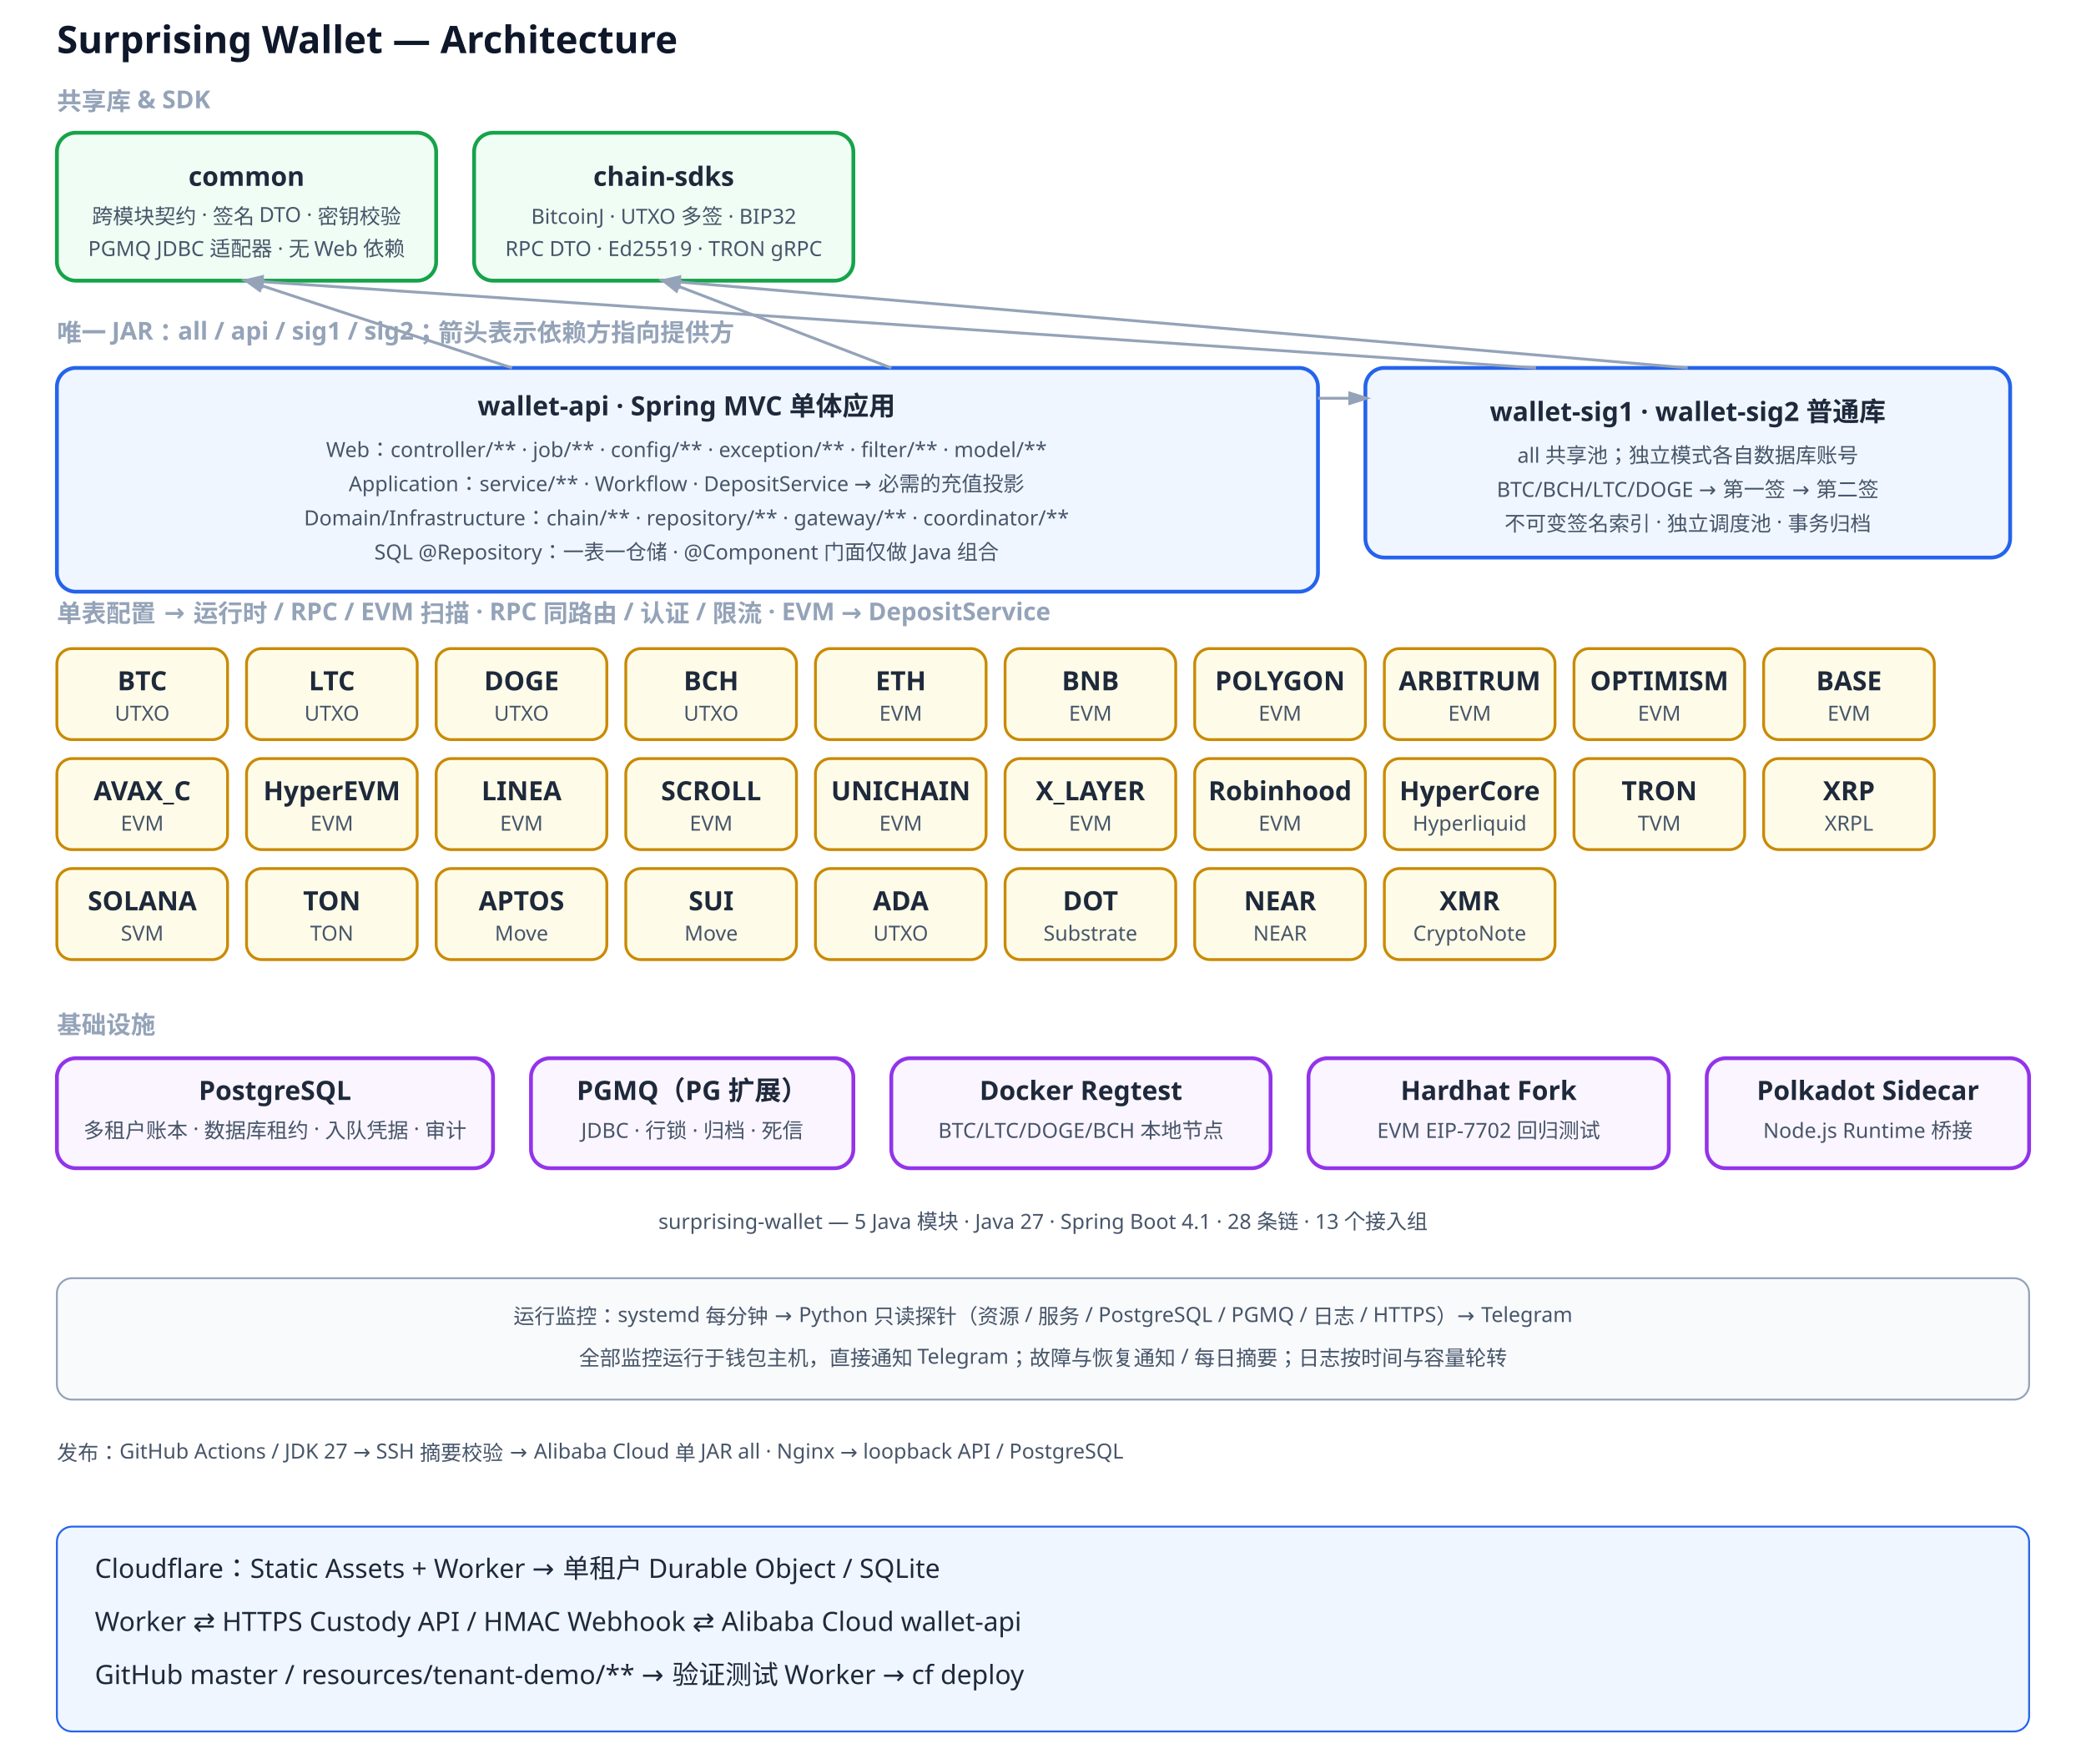
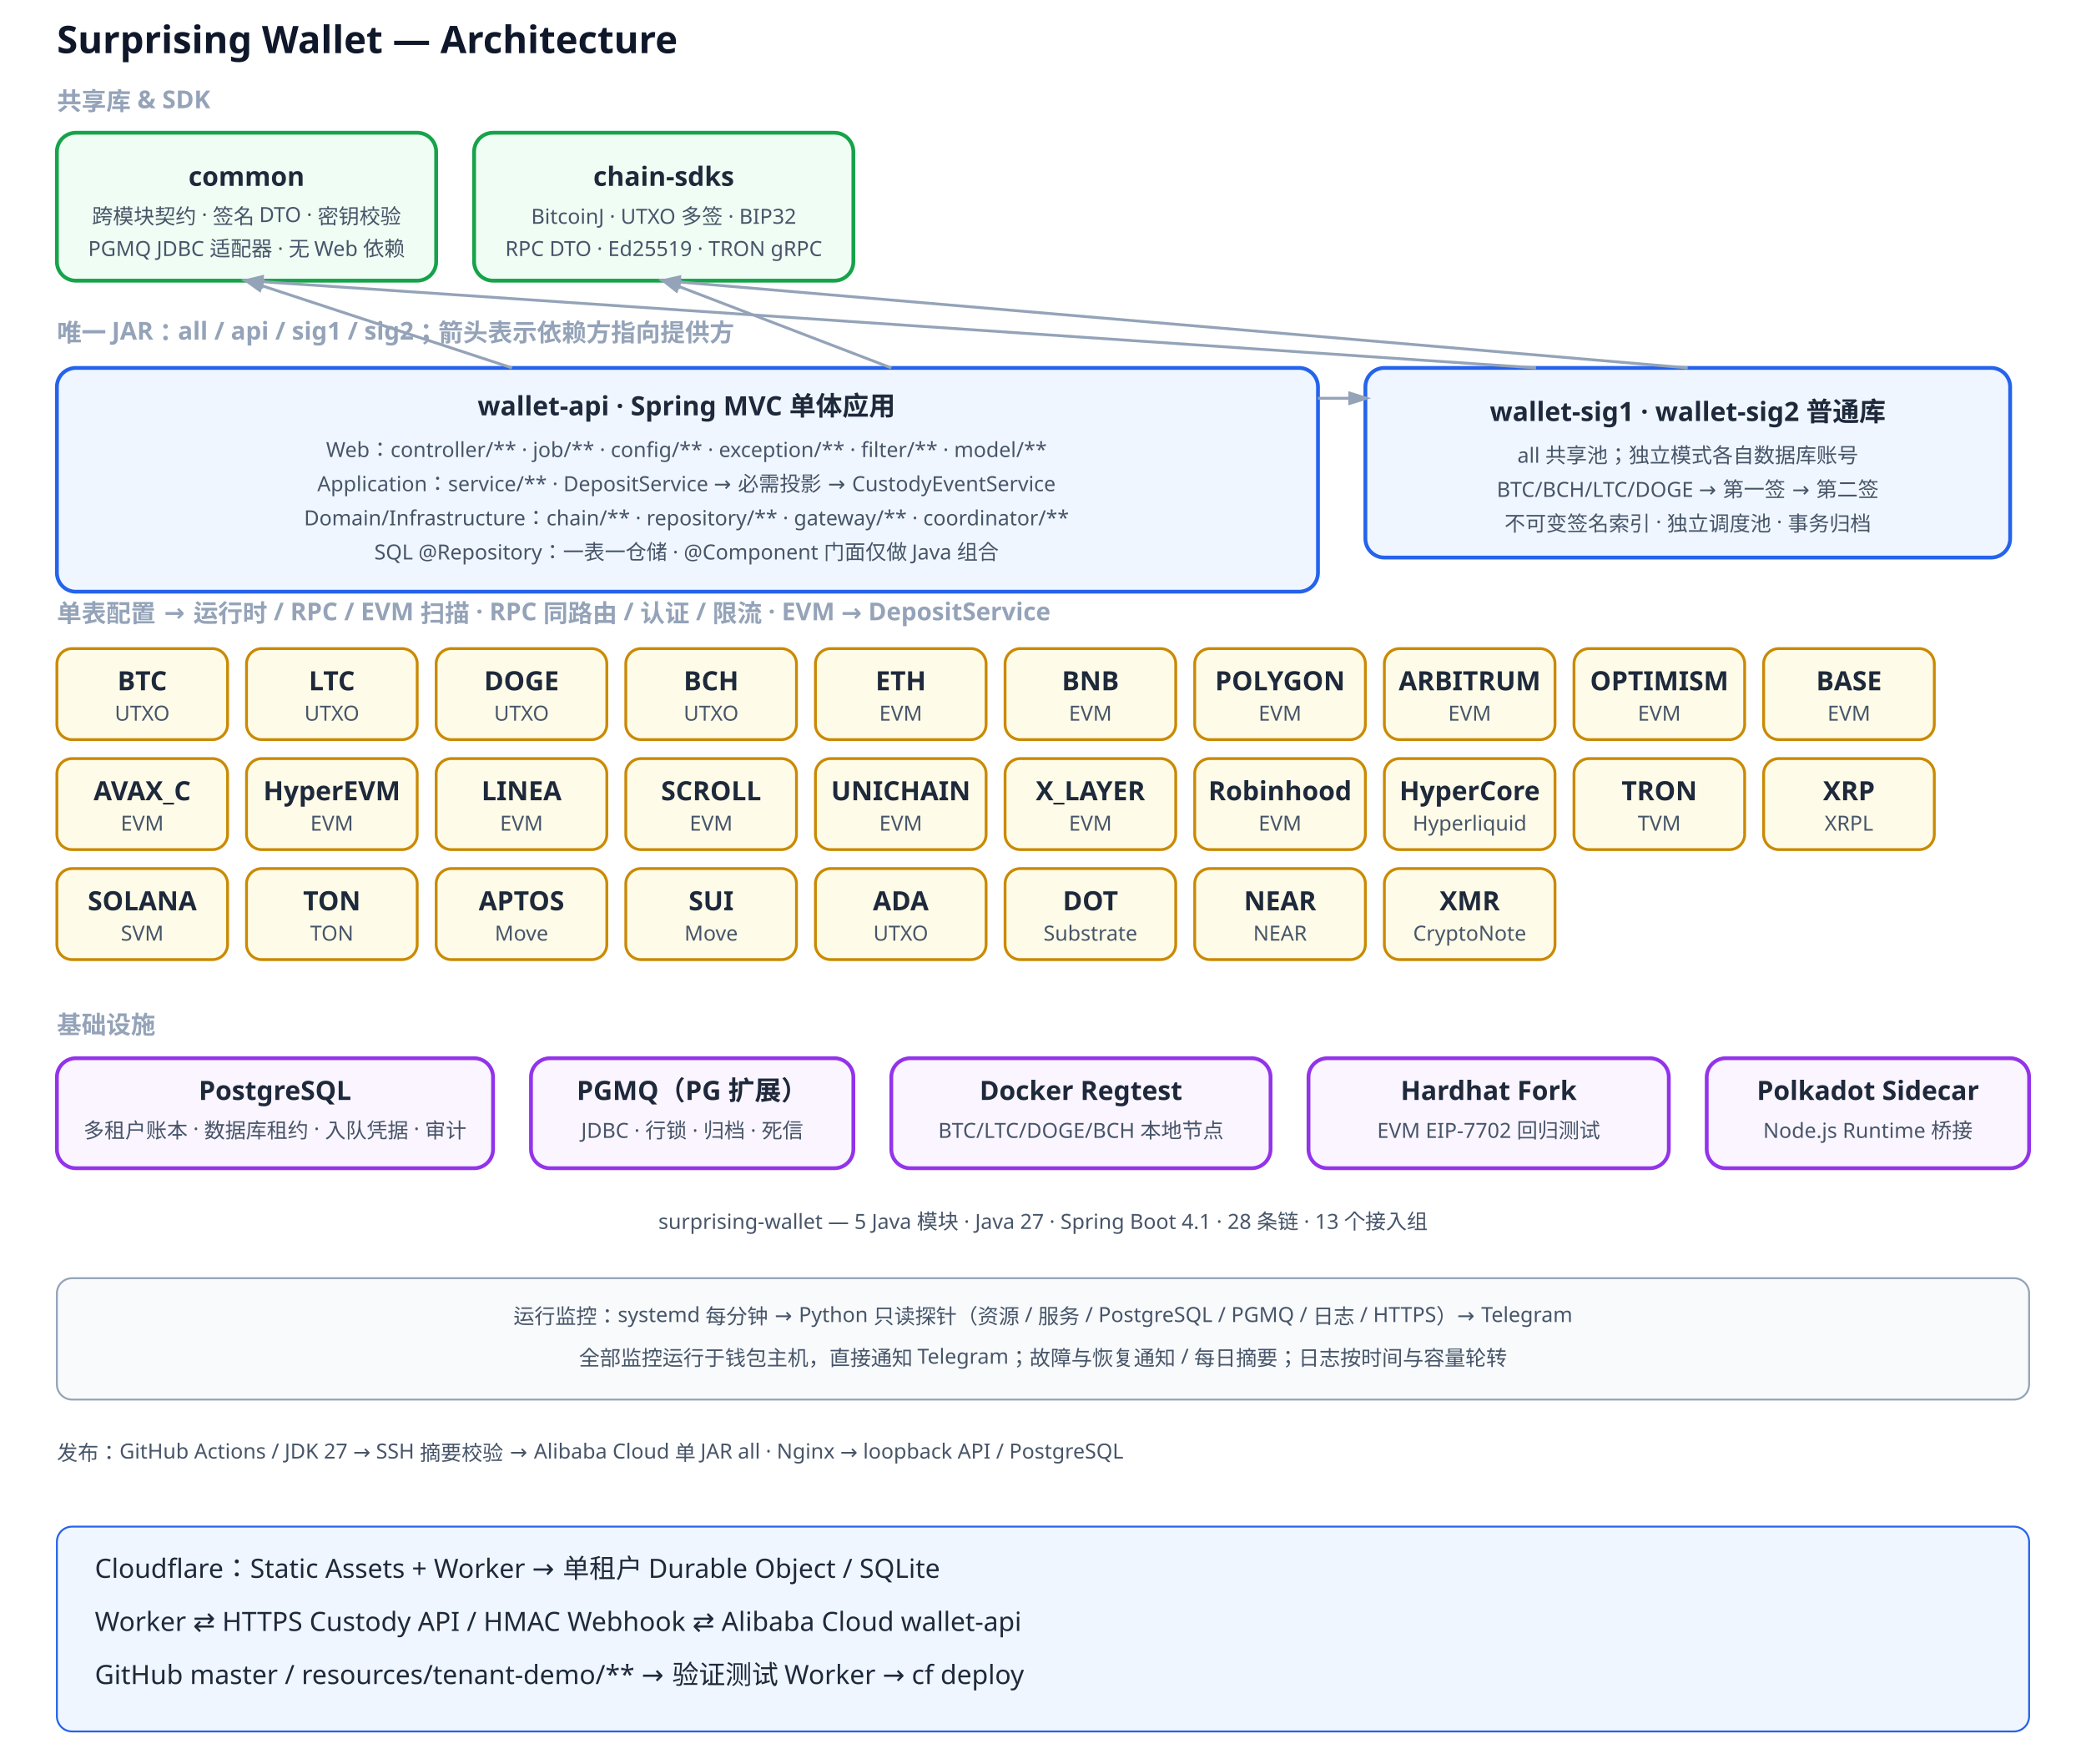
<svg xmlns="http://www.w3.org/2000/svg" width="1100" height="930" viewBox="0 0 1100 930">
  <style>
    .svc   { fill: #eff6ff; stroke: #2563eb; stroke-width: 2; rx: 10; }
    .lib   { fill: #f0fdf4; stroke: #16a34a; stroke-width: 2; rx: 10; }
    .chain { fill: #fefce8; stroke: #ca8a04; stroke-width: 1.5; rx: 8; }
    .infra { fill: #faf5ff; stroke: #9333ea; stroke-width: 2; rx: 10; }
    .label { font: 14px sans-serif; font-weight: 700; fill: #1e293b; }
    .desc  { font: 11px sans-serif; fill: #475569; }
    .title { font: 20px sans-serif; font-weight: 700; fill: #0f172a; }
    .sep   { font: 13px sans-serif; font-weight: 600; fill: #94a3b8; }
    .arrow { stroke: #94a3b8; stroke-width: 1.5; marker-end: url(#arr); }
  </style>
  <defs>
    <marker id="arr" markerWidth="8" markerHeight="8" refX="6" refY="2.5" orient="auto" markerUnits="strokeWidth">
      <path d="M0,0 L0,5 L8,2.5 z" fill="#94a3b8" />
    </marker>
  </defs>
  <text x="30" y="28" class="title">Surprising Wallet —  Architecture</text>
  <text x="30" y="58" class="sep"> 共享库 &amp; SDK</text>
  <rect x="30" y="70" width="200" height="78" class="lib" />
  <text x="130" y="98" text-anchor="middle" class="label">common</text>
  <text x="130" y="118" text-anchor="middle" class="desc">跨模块契约 · 签名 DTO · 密钥校验</text>
  <text x="130" y="135" text-anchor="middle" class="desc">PGMQ JDBC 适配器 · 无 Web 依赖</text>
  <rect x="250" y="70" width="200" height="78" class="lib" />
  <text x="350" y="98" text-anchor="middle" class="label">chain-sdks</text>
  <text x="350" y="118" text-anchor="middle" class="desc">BitcoinJ · UTXO 多签 · BIP32</text>
  <text x="350" y="135" text-anchor="middle" class="desc">RPC DTO · Ed25519 · TRON gRPC</text>
  <text x="30" y="180" class="sep"> 唯一 JAR：all / api / sig1 / sig2；箭头表示依赖方指向提供方</text>
  <rect x="30" y="194" width="665" height="118" class="svc" />
  <text x="362" y="219" text-anchor="middle" class="label">wallet-api · Spring MVC 单体应用</text>
  <text x="362" y="241" text-anchor="middle" class="desc">Web：controller/** · job/** · config/** · exception/** · filter/** · model/**</text>
-   <text x="362" y="259" text-anchor="middle" class="desc">Application：service/** · Workflow · DepositService → 必需的充值投影</text>
+   <text x="362" y="259" text-anchor="middle" class="desc">Application：service/** · DepositService → 必需投影 → CustodyEventService</text>
  <text x="362" y="277" text-anchor="middle" class="desc">Domain/Infrastructure：chain/** · repository/** · gateway/** · coordinator/**</text>
  <text x="362" y="295" text-anchor="middle" class="desc">SQL @Repository：一表一仓储 · @Component 门面仅做 Java 组合</text>
  <rect x="720" y="194" width="340" height="100" class="svc" />
  <text x="890" y="222" text-anchor="middle" class="label">wallet-sig1 · wallet-sig2 普通库</text>
  <text x="890" y="244" text-anchor="middle" class="desc">all 共享池；独立模式各自数据库账号</text>
  <text x="890" y="262" text-anchor="middle" class="desc">BTC/BCH/LTC/DOGE → 第一签 → 第二签</text>
  <text x="890" y="280" text-anchor="middle" class="desc">不可变签名索引 · 独立调度池 · 事务归档</text>
  <line x1="695" y1="210" x2="720" y2="210" class="arrow" />
  <line x1="270" y1="194" x2="130" y2="148" class="arrow" />
  <line x1="470" y1="194" x2="350" y2="148" class="arrow" />
  <line x1="810" y1="194" x2="130" y2="148" class="arrow" />
  <line x1="890" y1="194" x2="350" y2="148" class="arrow" />
  <text x="30" y="328" class="sep"> 单表配置 → 运行时 / RPC / EVM 扫描 · RPC 同路由 / 认证 / 限流 · EVM → DepositService</text>
  <rect x="30" y="342" width="90" height="48" class="chain" />
  <text x="75" y="364" text-anchor="middle" class="label">BTC</text>
  <text x="75" y="380" text-anchor="middle" class="desc">UTXO</text>
  <rect x="130" y="342" width="90" height="48" class="chain" />
  <text x="175" y="364" text-anchor="middle" class="label">LTC</text>
  <text x="175" y="380" text-anchor="middle" class="desc">UTXO</text>
  <rect x="230" y="342" width="90" height="48" class="chain" />
  <text x="275" y="364" text-anchor="middle" class="label">DOGE</text>
  <text x="275" y="380" text-anchor="middle" class="desc">UTXO</text>
  <rect x="330" y="342" width="90" height="48" class="chain" />
  <text x="375" y="364" text-anchor="middle" class="label">BCH</text>
  <text x="375" y="380" text-anchor="middle" class="desc">UTXO</text>
  <rect x="430" y="342" width="90" height="48" class="chain" />
  <text x="475" y="364" text-anchor="middle" class="label">ETH</text>
  <text x="475" y="380" text-anchor="middle" class="desc">EVM</text>
  <rect x="530" y="342" width="90" height="48" class="chain" />
  <text x="575" y="364" text-anchor="middle" class="label">BNB</text>
  <text x="575" y="380" text-anchor="middle" class="desc">EVM</text>
  <rect x="630" y="342" width="90" height="48" class="chain" />
  <text x="675" y="364" text-anchor="middle" class="label">POLYGON</text>
  <text x="675" y="380" text-anchor="middle" class="desc">EVM</text>
  <rect x="730" y="342" width="90" height="48" class="chain" />
  <text x="775" y="364" text-anchor="middle" class="label">ARBITRUM</text>
  <text x="775" y="380" text-anchor="middle" class="desc">EVM</text>
  <rect x="830" y="342" width="90" height="48" class="chain" />
  <text x="875" y="364" text-anchor="middle" class="label">OPTIMISM</text>
  <text x="875" y="380" text-anchor="middle" class="desc">EVM</text>
  <rect x="930" y="342" width="90" height="48" class="chain" />
  <text x="975" y="364" text-anchor="middle" class="label">BASE</text>
  <text x="975" y="380" text-anchor="middle" class="desc">EVM</text>
  <rect x="30" y="400" width="90" height="48" class="chain" />
  <text x="75" y="422" text-anchor="middle" class="label">AVAX_C</text>
  <text x="75" y="438" text-anchor="middle" class="desc">EVM</text>
  <rect x="130" y="400" width="90" height="48" class="chain" />
  <text x="175" y="422" text-anchor="middle" class="label">HyperEVM</text>
  <text x="175" y="438" text-anchor="middle" class="desc">EVM</text>
  <rect x="230" y="400" width="90" height="48" class="chain" />
  <text x="275" y="422" text-anchor="middle" class="label">LINEA</text>
  <text x="275" y="438" text-anchor="middle" class="desc">EVM</text>
  <rect x="330" y="400" width="90" height="48" class="chain" />
  <text x="375" y="422" text-anchor="middle" class="label">SCROLL</text>
  <text x="375" y="438" text-anchor="middle" class="desc">EVM</text>
  <rect x="430" y="400" width="90" height="48" class="chain" />
  <text x="475" y="422" text-anchor="middle" class="label">UNICHAIN</text>
  <text x="475" y="438" text-anchor="middle" class="desc">EVM</text>
  <rect x="530" y="400" width="90" height="48" class="chain" />
  <text x="575" y="422" text-anchor="middle" class="label">X_LAYER</text>
  <text x="575" y="438" text-anchor="middle" class="desc">EVM</text>
  <rect x="630" y="400" width="90" height="48" class="chain" />
  <text x="675" y="422" text-anchor="middle" class="label">Robinhood</text>
  <text x="675" y="438" text-anchor="middle" class="desc">EVM</text>
  <rect x="730" y="400" width="90" height="48" class="chain" />
  <text x="775" y="422" text-anchor="middle" class="label">HyperCore</text>
  <text x="775" y="438" text-anchor="middle" class="desc">Hyperliquid</text>
  <rect x="830" y="400" width="90" height="48" class="chain" />
  <text x="875" y="422" text-anchor="middle" class="label">TRON</text>
  <text x="875" y="438" text-anchor="middle" class="desc">TVM</text>
  <rect x="930" y="400" width="90" height="48" class="chain" />
  <text x="975" y="422" text-anchor="middle" class="label">XRP</text>
  <text x="975" y="438" text-anchor="middle" class="desc">XRPL</text>
  <rect x="30" y="458" width="90" height="48" class="chain" />
  <text x="75" y="480" text-anchor="middle" class="label">SOLANA</text>
  <text x="75" y="496" text-anchor="middle" class="desc">SVM</text>
  <rect x="130" y="458" width="90" height="48" class="chain" />
  <text x="175" y="480" text-anchor="middle" class="label">TON</text>
  <text x="175" y="496" text-anchor="middle" class="desc">TON</text>
  <rect x="230" y="458" width="90" height="48" class="chain" />
  <text x="275" y="480" text-anchor="middle" class="label">APTOS</text>
  <text x="275" y="496" text-anchor="middle" class="desc">Move</text>
  <rect x="330" y="458" width="90" height="48" class="chain" />
  <text x="375" y="480" text-anchor="middle" class="label">SUI</text>
  <text x="375" y="496" text-anchor="middle" class="desc">Move</text>
  <rect x="430" y="458" width="90" height="48" class="chain" />
  <text x="475" y="480" text-anchor="middle" class="label">ADA</text>
  <text x="475" y="496" text-anchor="middle" class="desc">UTXO</text>
  <rect x="530" y="458" width="90" height="48" class="chain" />
  <text x="575" y="480" text-anchor="middle" class="label">DOT</text>
  <text x="575" y="496" text-anchor="middle" class="desc">Substrate</text>
  <rect x="630" y="458" width="90" height="48" class="chain" />
  <text x="675" y="480" text-anchor="middle" class="label">NEAR</text>
  <text x="675" y="496" text-anchor="middle" class="desc">NEAR</text>
  <rect x="730" y="458" width="90" height="48" class="chain" />
  <text x="775" y="480" text-anchor="middle" class="label">XMR</text>
  <text x="775" y="496" text-anchor="middle" class="desc">CryptoNote</text>
  <text x="30" y="545" class="sep"> 基础设施</text>
  <rect x="30" y="558" width="230" height="58" class="infra" />
  <text x="145" y="580" text-anchor="middle" class="label">PostgreSQL</text>
  <text x="145" y="600" text-anchor="middle" class="desc">多租户账本 · 数据库租约 · 入队凭据 · 审计</text>
  <rect x="280" y="558" width="170" height="58" class="infra" />
  <text x="365" y="580" text-anchor="middle" class="label">PGMQ（PG 扩展）</text>
  <text x="365" y="600" text-anchor="middle" class="desc">JDBC · 行锁 · 归档 · 死信</text>
  <rect x="470" y="558" width="200" height="58" class="infra" />
  <text x="570" y="580" text-anchor="middle" class="label">Docker Regtest</text>
  <text x="570" y="600" text-anchor="middle" class="desc">BTC/LTC/DOGE/BCH 本地节点</text>
  <rect x="690" y="558" width="190" height="58" class="infra" />
  <text x="785" y="580" text-anchor="middle" class="label">Hardhat Fork</text>
  <text x="785" y="600" text-anchor="middle" class="desc">EVM EIP-7702 回归测试</text>
  <rect x="900" y="558" width="170" height="58" class="infra" />
  <text x="985" y="580" text-anchor="middle" class="label">Polkadot Sidecar</text>
  <text x="985" y="600" text-anchor="middle" class="desc">Node.js Runtime 桥接</text>
  <text x="550" y="648" text-anchor="middle" class="desc" fill="#94a3b8" font-size="11">surprising-wallet — 5 Java 模块 · Java 27 · Spring Boot 4.1 · 28 条链 · 13 个接入组</text>
  <text x="30" y="770" class="desc">发布：GitHub Actions / JDK 27 → SSH 摘要校验 → Alibaba Cloud 单 JAR all · Nginx → loopback API / PostgreSQL</text>
  <rect x="30" y="674" width="1040" height="64" fill="#f8fafc" stroke="#94a3b8" rx="8" />
  <text x="550" y="698" text-anchor="middle" class="desc">运行监控：systemd 每分钟 → Python 只读探针（资源 / 服务 / PostgreSQL / PGMQ / 日志 / HTTPS）→ Telegram</text>
  <text x="550" y="720" text-anchor="middle" class="desc">全部监控运行于钱包主机，直接通知 Telegram；故障与恢复通知 / 每日摘要；日志按时间与容量轮转</text>
  <rect x="30" y="805" width="1040" height="108" rx="8" fill="#eff6ff" stroke="#2563eb" />
  <text x="50" y="832" style="font:14px sans-serif;fill:#1e293b">Cloudflare：Static Assets + Worker → 单租户 Durable Object / SQLite</text>
  <text x="50" y="860" style="font:14px sans-serif;fill:#1e293b">Worker ⇄ HTTPS Custody API / HMAC Webhook ⇄ Alibaba Cloud wallet-api</text>
  <text x="50" y="888" style="font:14px sans-serif;fill:#1e293b">GitHub master / resources/tenant-demo/** → 验证测试 Worker → cf deploy</text>
</svg>
